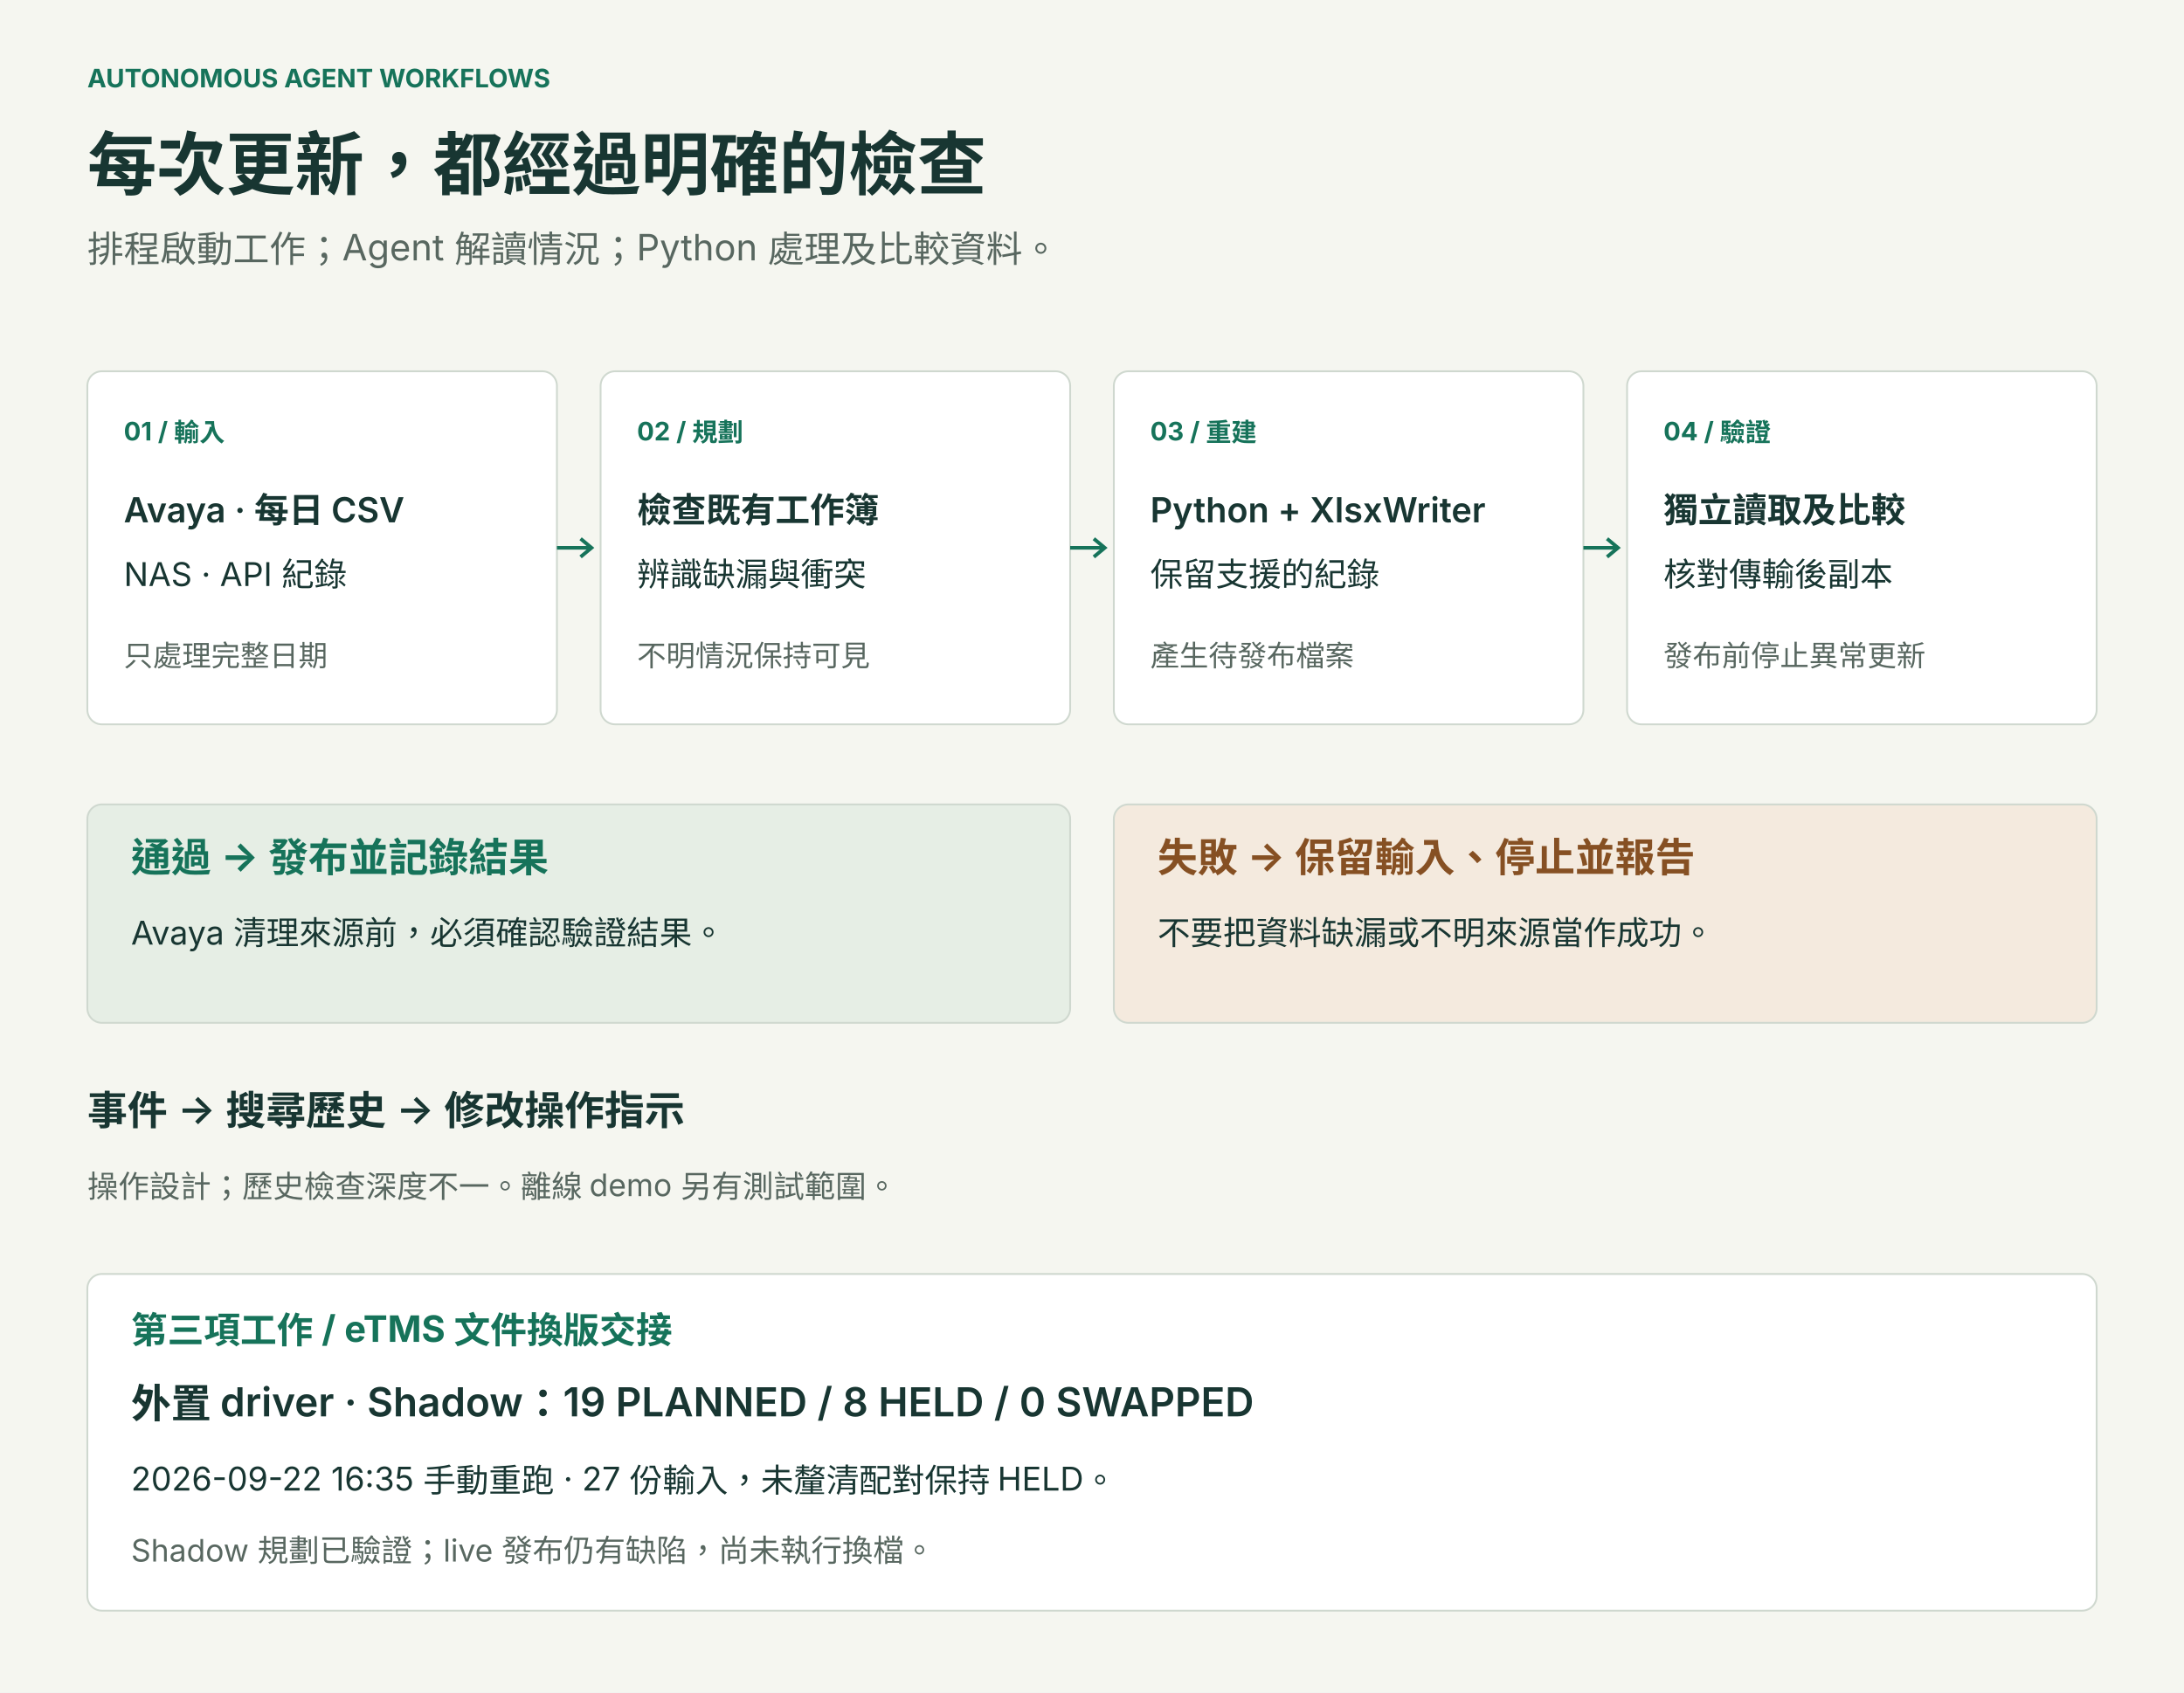
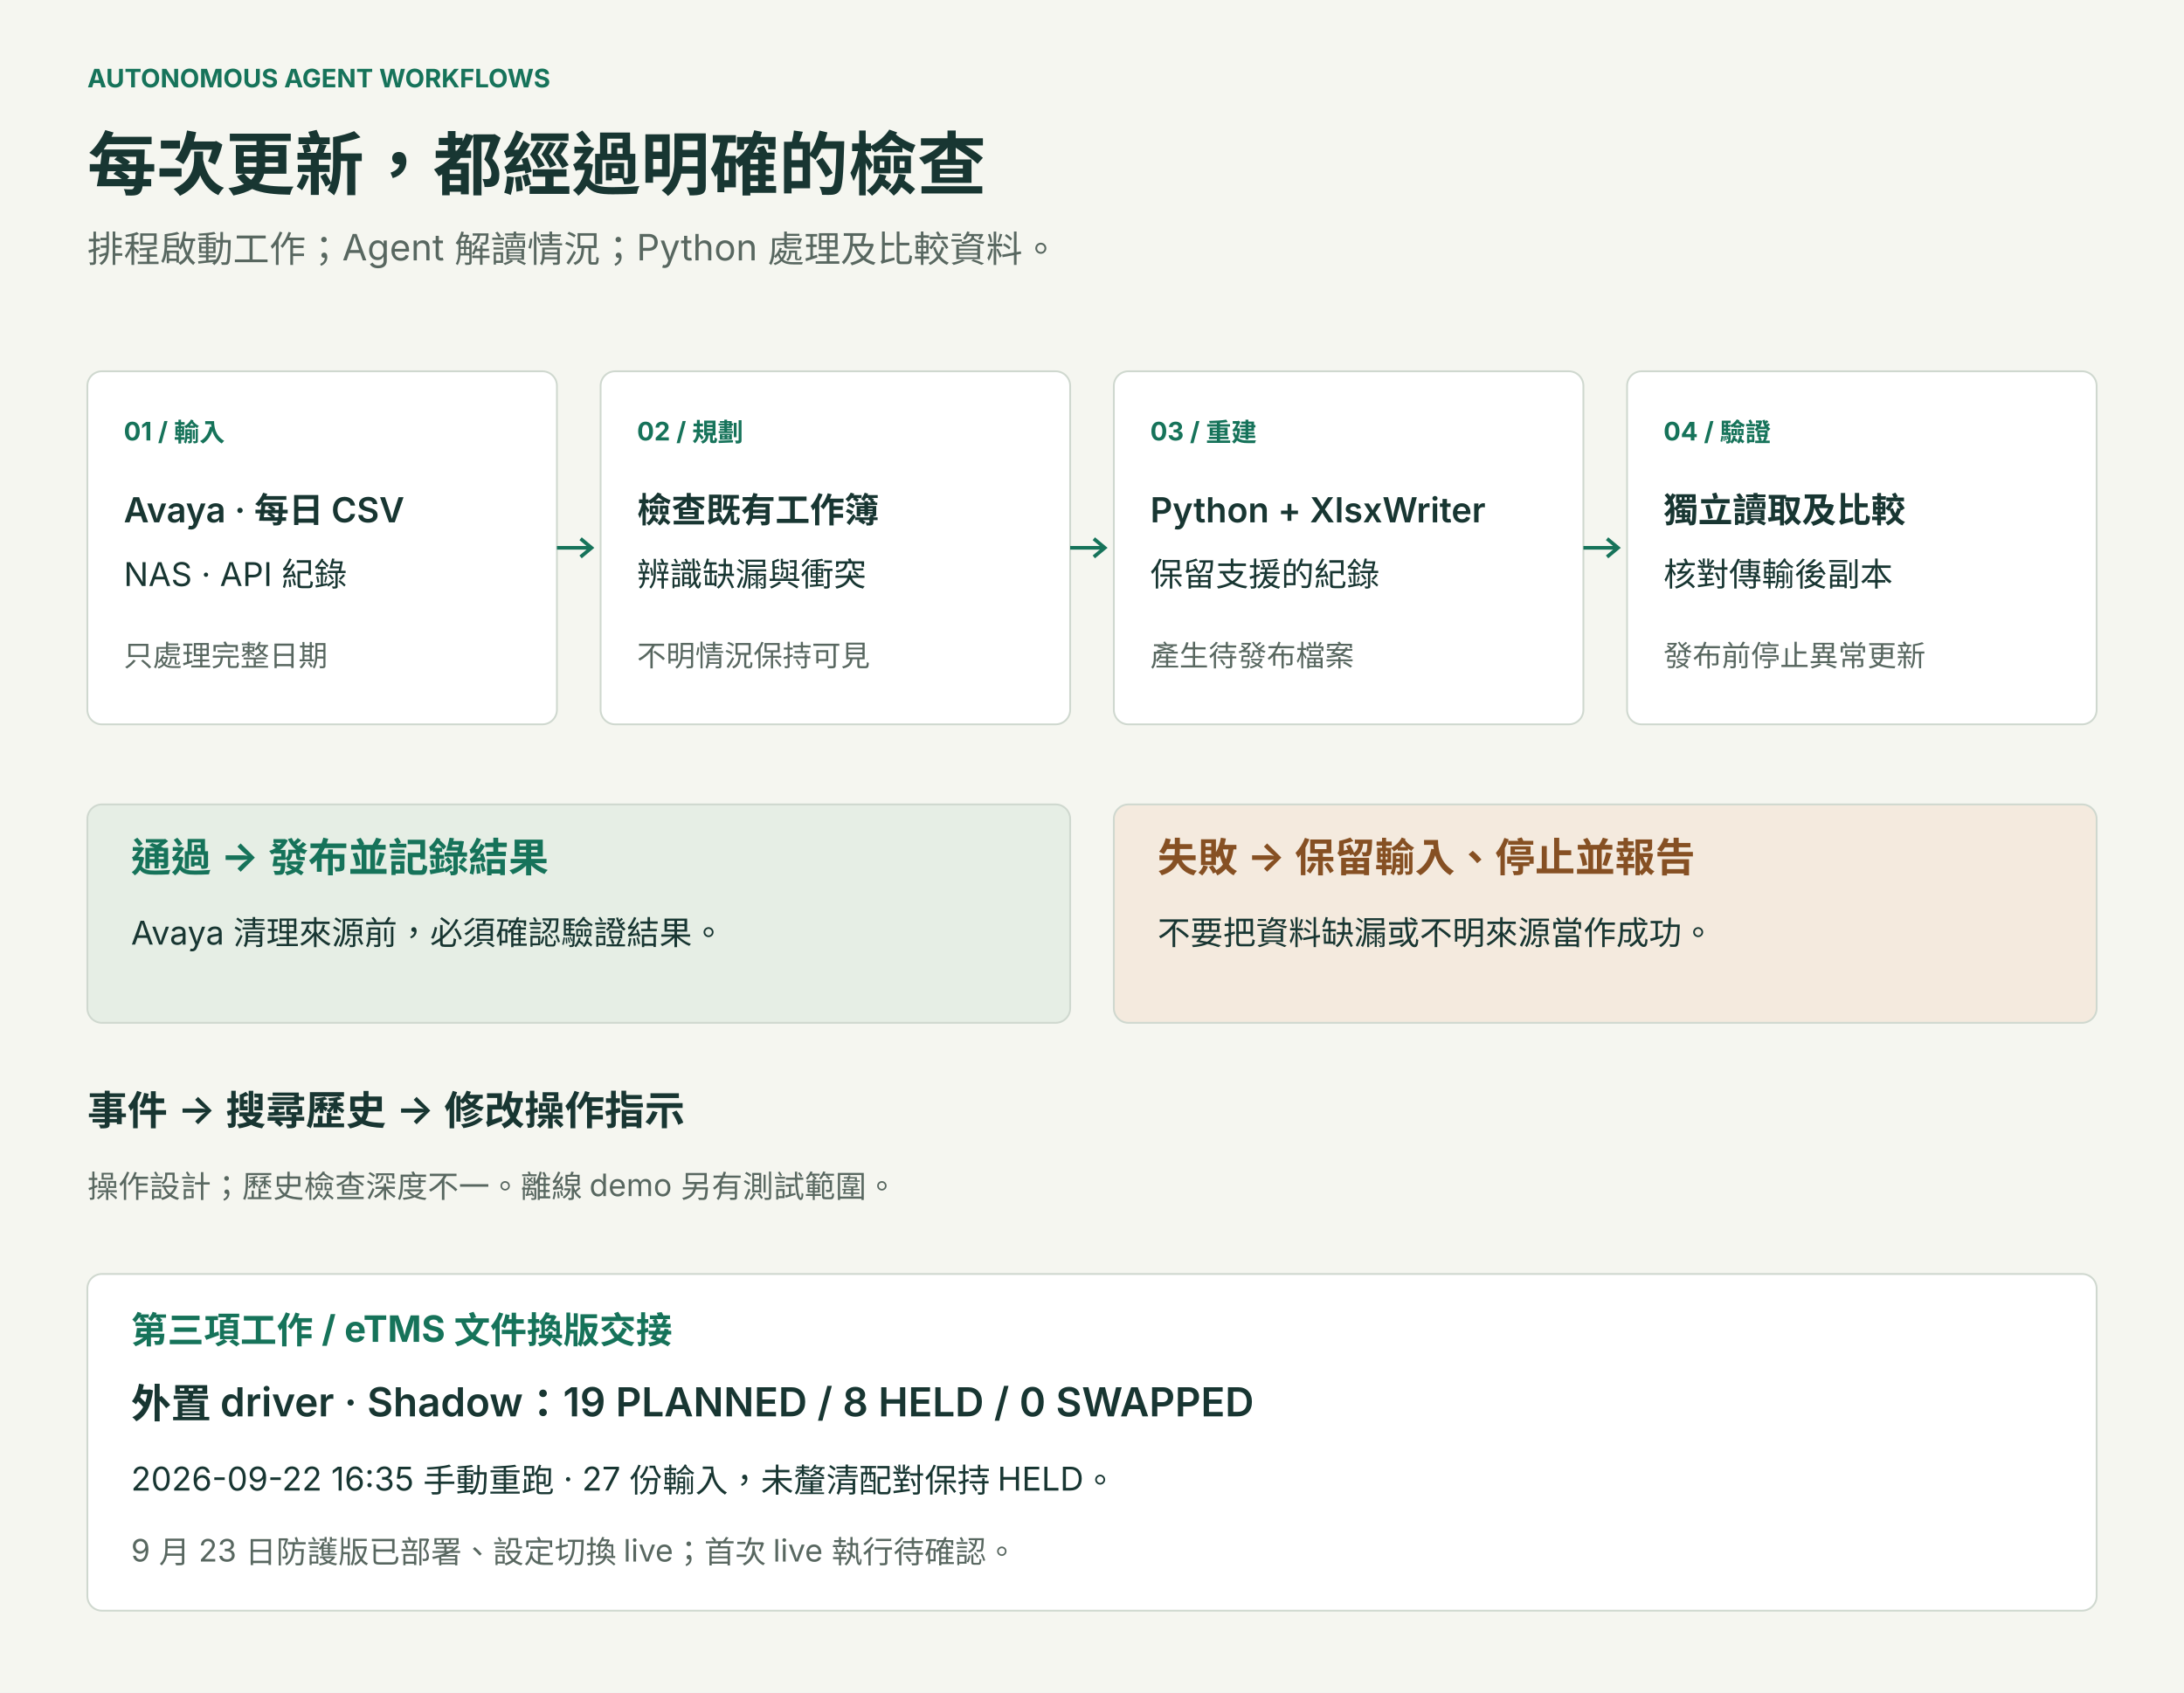
<svg xmlns="http://www.w3.org/2000/svg" width="1200" height="930" viewBox="0 0 1200 930" role="img" aria-labelledby="title desc">
  <style>text{font-family:Inter,Segoe UI,Microsoft JhengHei,Noto Sans CJK TC,sans-serif} .mono{font-family:Consolas,monospace}</style>
  <rect width="1200" height="930" fill="#f5f6f0" />
  <text x="48" y="48" font-size="14" fill="#16735a" font-weight="700" class="">AUTONOMOUS AGENT WORKFLOWS</text>
  <text x="48" y="104" font-size="38" fill="#183632" font-weight="650" class="">每次更新，都經過明確的檢查</text>
  <text x="48" y="144" font-size="20" fill="#586760" font-weight="400" class="">排程啟動工作；Agent 解讀情況；Python 處理及比較資料。</text>
  <rect x="48" y="204" width="258" height="194" rx="8" fill="#ffffff" stroke="#cfd8cf" />
  <text x="68" y="242" font-size="14" fill="#16735a" font-weight="700" class="">01 / 輸入</text>
  <text x="68" y="287" font-size="19" fill="#183632" font-weight="600" class="">Avaya · 每日 CSV</text>
  <text x="68" y="322" font-size="18" fill="#183632" font-weight="400" class="">NAS · API 紀錄</text>
  <text x="68" y="366" font-size="16" fill="#586760" font-weight="400" class="">只處理完整日期</text>
  <path d="M306 301 L324 301" fill="none" stroke="#16735a" stroke-width="2" />
  <path d="M319 296 L325 301 L319 306" fill="none" stroke="#16735a" stroke-width="2" />
  <rect x="330" y="204" width="258" height="194" rx="8" fill="#ffffff" stroke="#cfd8cf" />
  <text x="350" y="242" font-size="14" fill="#16735a" font-weight="700" class="">02 / 規劃</text>
  <text x="350" y="287" font-size="19" fill="#183632" font-weight="600" class="">檢查既有工作簿</text>
  <text x="350" y="322" font-size="18" fill="#183632" font-weight="400" class="">辨識缺漏與衝突</text>
  <text x="350" y="366" font-size="16" fill="#586760" font-weight="400" class="">不明情況保持可見</text>
  <path d="M588 301 L606 301" fill="none" stroke="#16735a" stroke-width="2" />
  <path d="M601 296 L607 301 L601 306" fill="none" stroke="#16735a" stroke-width="2" />
  <rect x="612" y="204" width="258" height="194" rx="8" fill="#ffffff" stroke="#cfd8cf" />
  <text x="632" y="242" font-size="14" fill="#16735a" font-weight="700" class="">03 / 重建</text>
  <text x="632" y="287" font-size="19" fill="#183632" font-weight="600" class="">Python + XlsxWriter</text>
  <text x="632" y="322" font-size="18" fill="#183632" font-weight="400" class="">保留支援的紀錄</text>
  <text x="632" y="366" font-size="16" fill="#586760" font-weight="400" class="">產生待發布檔案</text>
  <path d="M870 301 L888 301" fill="none" stroke="#16735a" stroke-width="2" />
  <path d="M883 296 L889 301 L883 306" fill="none" stroke="#16735a" stroke-width="2" />
  <rect x="894" y="204" width="258" height="194" rx="8" fill="#ffffff" stroke="#cfd8cf" />
  <text x="914" y="242" font-size="14" fill="#16735a" font-weight="700" class="">04 / 驗證</text>
  <text x="914" y="287" font-size="19" fill="#183632" font-weight="600" class="">獨立讀取及比較</text>
  <text x="914" y="322" font-size="18" fill="#183632" font-weight="400" class="">核對傳輸後副本</text>
  <text x="914" y="366" font-size="16" fill="#586760" font-weight="400" class="">發布前停止異常更新</text>
  <rect x="48" y="442" width="540" height="120" rx="8" fill="#e6eee5" stroke="#cfd8cf" />
  <rect x="612" y="442" width="540" height="120" rx="8" fill="#f4eade" stroke="#cfd8cf" />
  <text x="72" y="479" font-size="22" fill="#16735a" font-weight="650" class="">通過 → 發布並記錄結果</text>
  <text x="72" y="519" font-size="18" fill="#183632" font-weight="400" class="">Avaya 清理來源前，必須確認驗證結果。</text>
  <text x="636" y="479" font-size="22" fill="#865023" font-weight="650" class="">失敗 → 保留輸入、停止並報告</text>
  <text x="636" y="519" font-size="18" fill="#183632" font-weight="400" class="">不要把資料缺漏或不明來源當作成功。</text>
  <text x="48" y="618" font-size="22" fill="#183632" font-weight="600" class="">事件 → 搜尋歷史 → 修改操作指示</text>
  <text x="48" y="658" font-size="17" fill="#586760" font-weight="400" class="">操作設計；歷史檢查深度不一。離線 demo 另有測試範圍。</text>
  <rect x="48" y="700" width="1104" height="185" rx="8" fill="#ffffff" stroke="#cfd8cf" />
  <text x="72" y="738" font-size="20" fill="#16735a" font-weight="650" class="">第三項工作 / eTMS 文件換版交接</text>
  <text x="72" y="779" font-size="22" fill="#183632" font-weight="600" class="">外置 driver · Shadow：19 PLANNED / 8 HELD / 0 SWAPPED</text>
  <text x="72" y="819" font-size="18" fill="#183632" font-weight="400" class="">2026-09-22 16:35 手動重跑 · 27 份輸入，未釐清配對保持 HELD。</text>
-   <text x="72" y="858" font-size="17" fill="#586760" font-weight="400" class="">Shadow 規劃已驗證；live 發布仍有缺陷，尚未執行換檔。</text>
+   <text x="72" y="858" font-size="17" fill="#586760" font-weight="400" class="">9 月 23 日防護版已部署、設定切換 live；首次 live 執行待確認。</text>
</svg>
